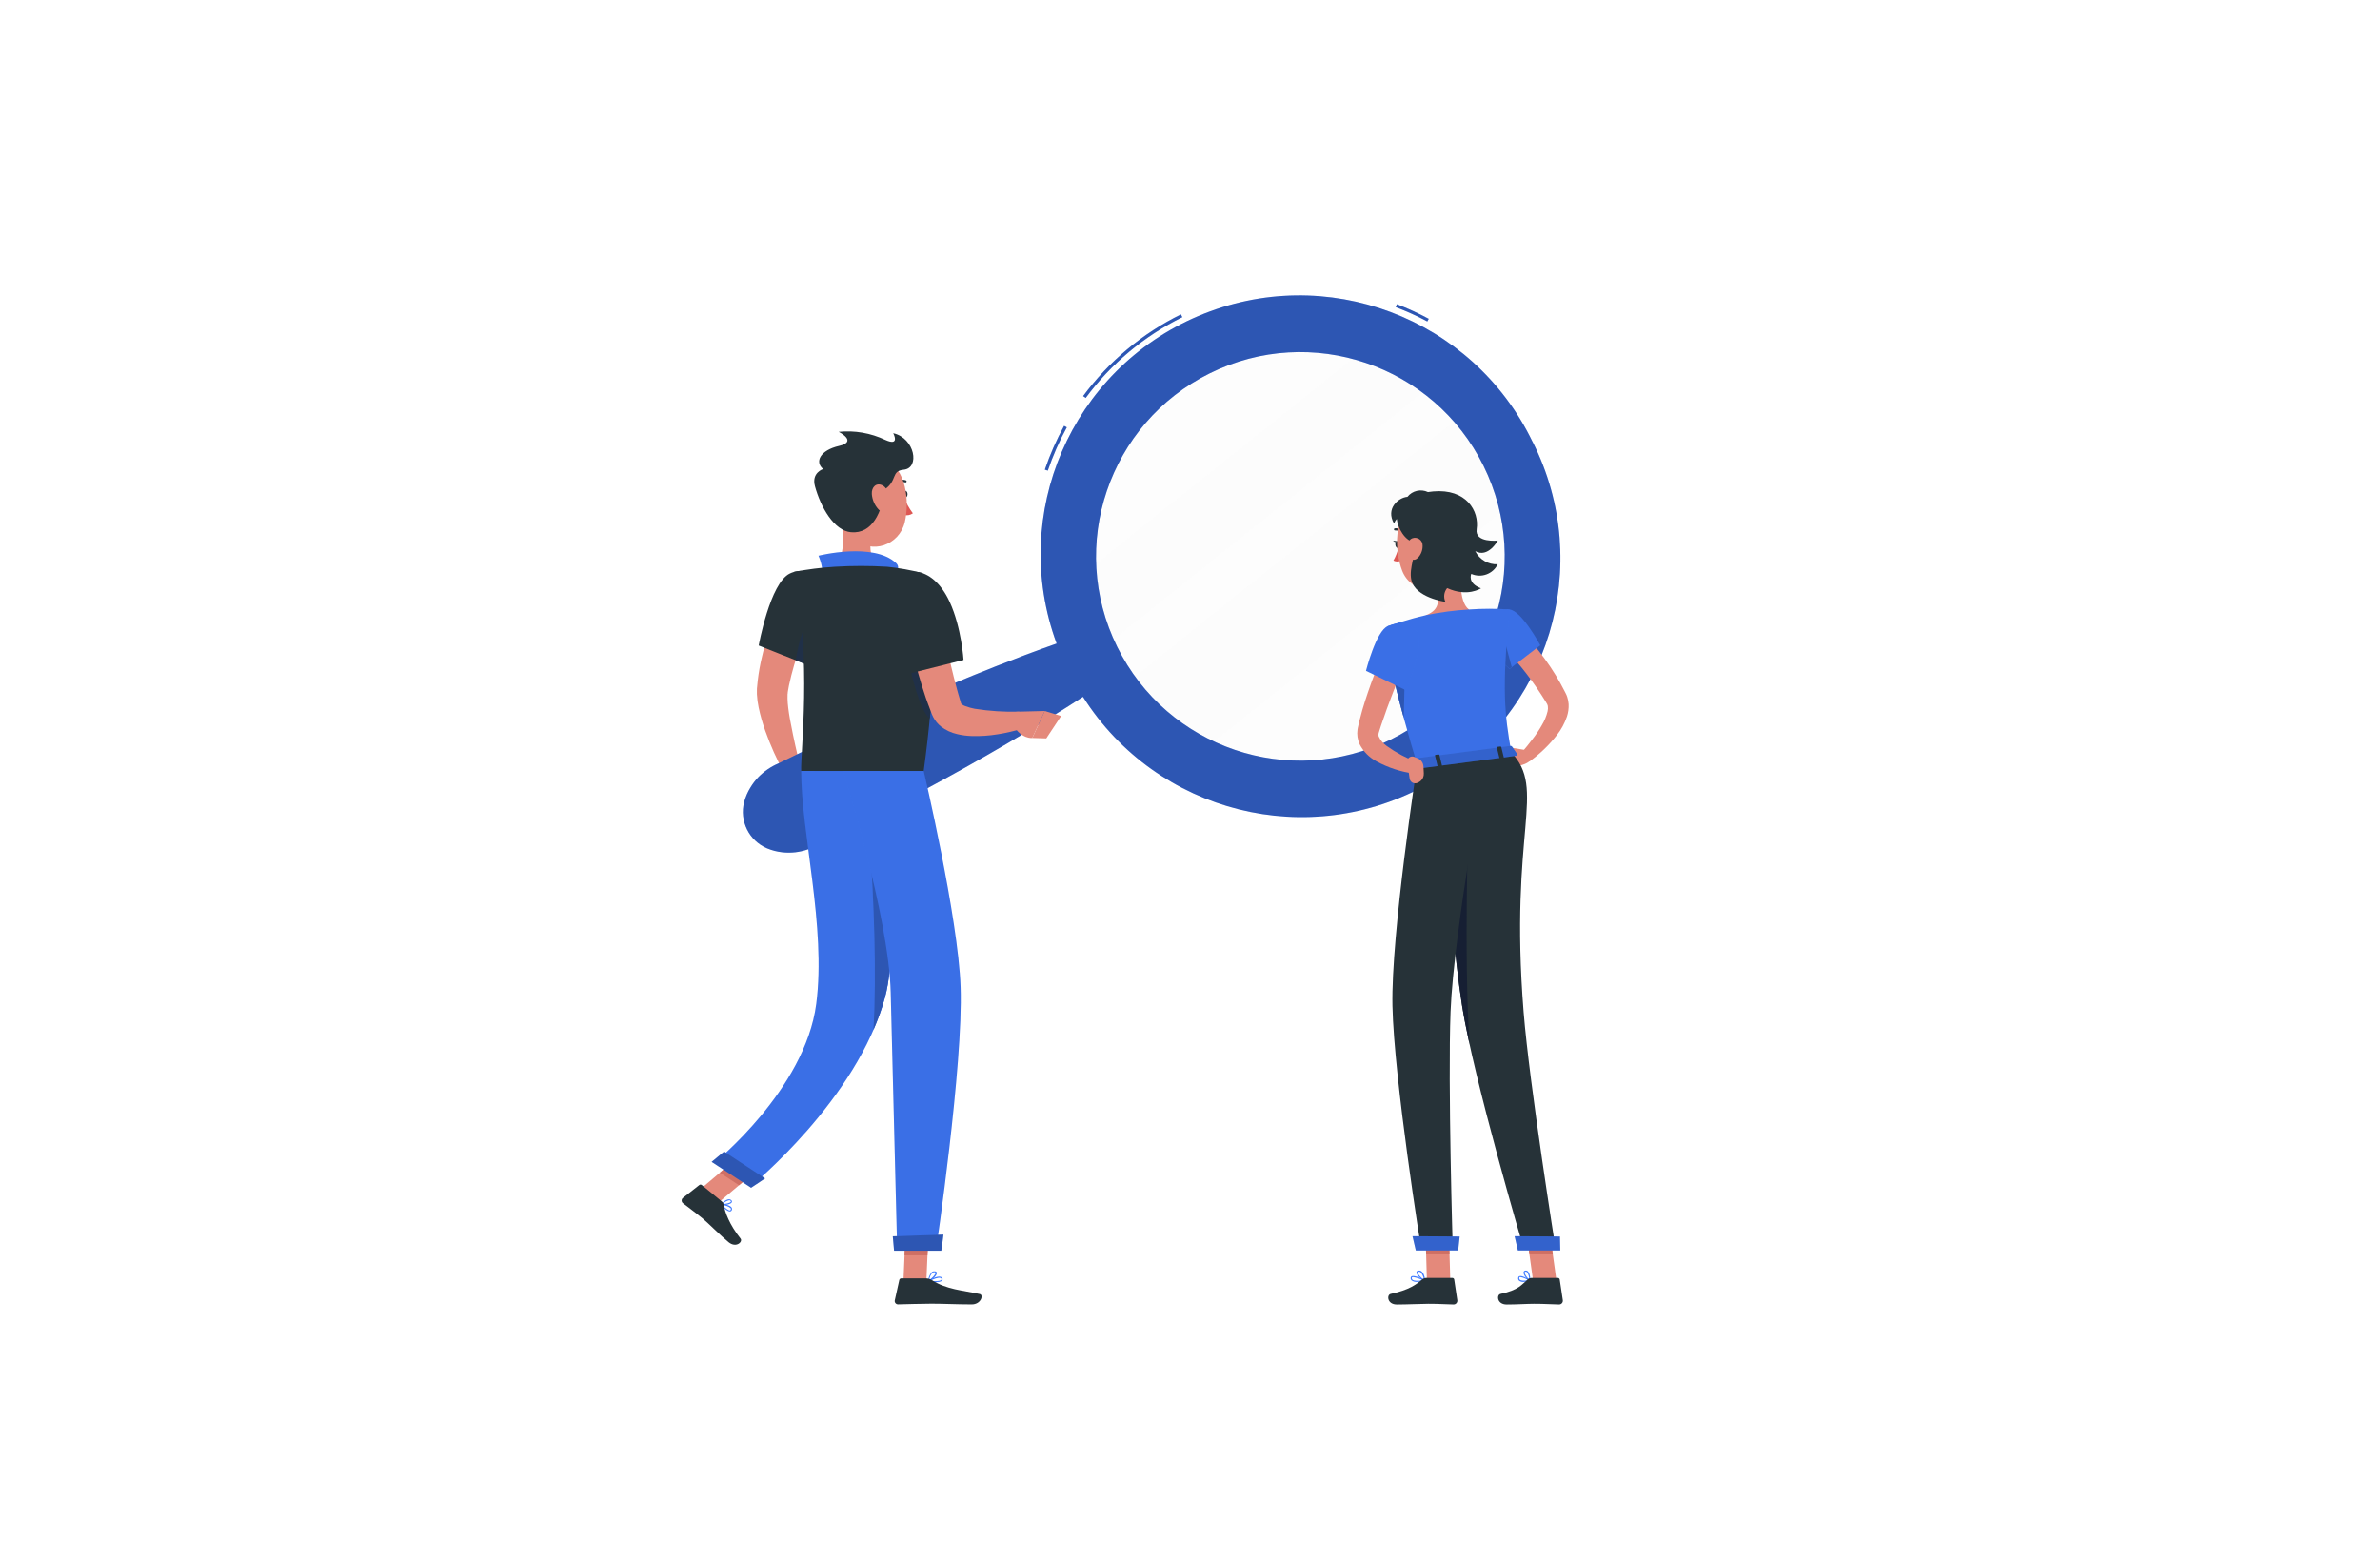
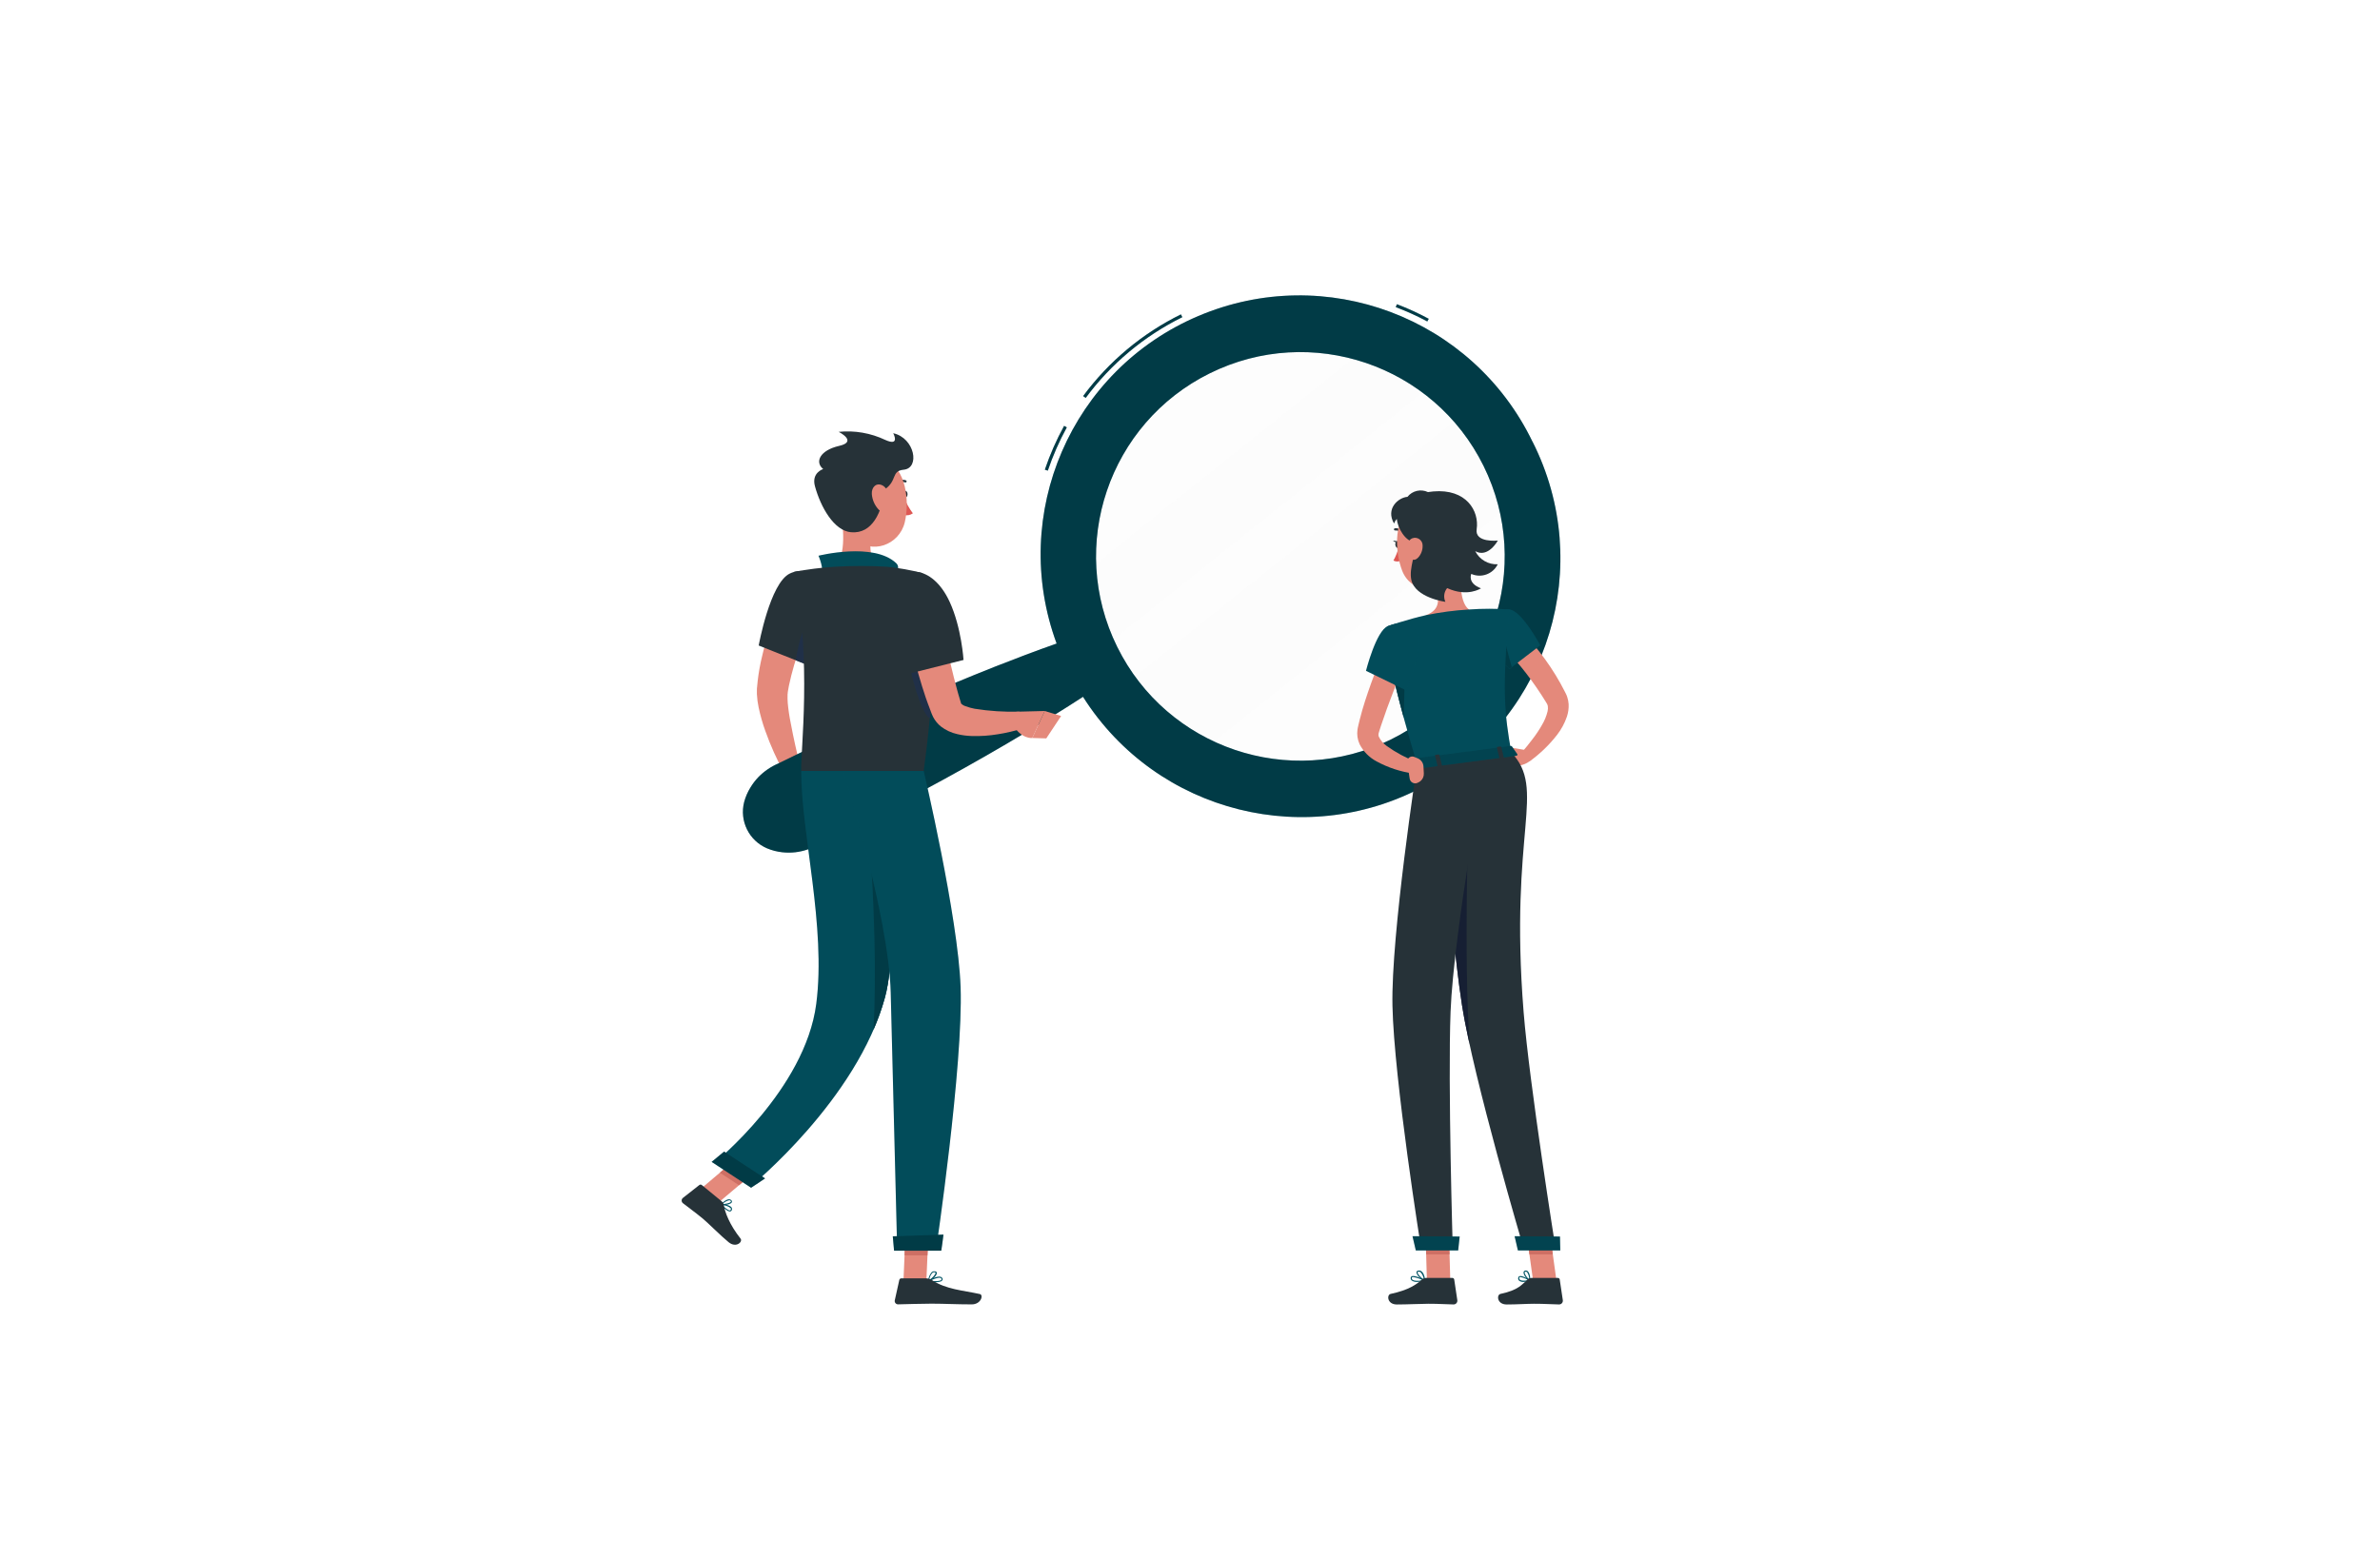
<svg xmlns="http://www.w3.org/2000/svg" viewBox="0 0 500 500" width="997" height="653" class="empty">
  <g class="empty_svg__animable empty_svg__animator-active" style="transform-origin: 227.87px 256.639px 0px;">
    <path d="M130.36 194.26c-.88 2-1.85 4.16-2.7 6.27s-1.73 4.28-2.5 6.44a91.35 91.35 0 00-3.79 12.93l-.29 1.6-.1.6c0 .17 0 .39-.06.59a24.53 24.53 0 00.06 2.92c.19 2.11.53 4.37 1 6.63.84 4.53 1.91 9.2 3 13.8l-5.13 2a92.65 92.65 0 01-6.09-13.59 57 57 0 01-2.12-7.47 26.81 26.81 0 01-.56-4.26v-1.21c0-.43 0-.91.07-1.19l.2-2a63 63 0 011.37-7.65c.56-2.5 1.28-4.93 2-7.33s1.62-4.76 2.57-7.08c.47-1.16 1-2.31 1.46-3.46s1-2.25 1.64-3.48z" fill="#e4897b" class="empty_svg__animable" style="transform-origin: 120.72px 218.68px 0px;" />
    <path d="M124.71 244.69l3.9 3.81-8.51 4s-2.06-3.61-.63-6.87z" fill="#e4897b" class="empty_svg__animable" style="transform-origin: 123.787px 248.595px 0px;" />
    <path fill="#e4897b" d="M131.76 254.17l-7.19 2.94-4.46-4.65 8.5-3.96 3.15 5.67z" class="empty_svg__animable" style="transform-origin: 125.935px 252.805px 0px;" />
    <path d="M277.41 250.07A72 72 0 11357 186.5a72 72 0 01-79.59 63.57z" fill="#fafafa" opacity=".4" class="empty_svg__animable" style="transform-origin: 285.444px 178.52px 0px;" />
    <path d="M329.79 121.79l-109.5 87.49c-.46-1-.91-2-1.33-3a71.24 71.24 0 01-5.21-20.48l94.58-75.57a71.15 71.15 0 0121.46 11.56z" fill="#fafafa" opacity=".4" class="empty_svg__animable" style="transform-origin: 271.77px 159.755px 0px;" />
    <path d="M355.06 160.12l-102.95 82.25a71.86 71.86 0 01-24.77-21.28l112.41-89.82a72 72 0 0115.31 28.85z" fill="#fafafa" opacity=".4" class="empty_svg__animable" style="transform-origin: 291.2px 186.82px 0px;" />
-     <path d="M204.39 151l-.95-.32a87.68 87.68 0 016.18-14.05l.87.48a86.93 86.93 0 00-6.1 13.89zm12.14-23.34l-.81-.59a86.7 86.7 0 0131.37-26.21l.45.9a85.74 85.74 0 00-31.01 25.93zm109.59-24.53A83.6 83.6 0 00316 98.54l.36-.94a85.62 85.62 0 0110.22 4.68z" fill="#407bff" class="empty_svg__animable" style="transform-origin: 265.01px 124.3px 0px;" />
+     <path d="M204.39 151l-.95-.32a87.68 87.68 0 016.18-14.05l.87.48a86.93 86.93 0 00-6.1 13.89zm12.14-23.34l-.81-.59a86.7 86.7 0 0131.37-26.21l.45.9a85.74 85.74 0 00-31.01 25.93zm109.59-24.53A83.6 83.6 0 00316 98.54l.36-.94a85.62 85.62 0 0110.22 4.68z" fill="#025464" class="empty_svg__animable" style="transform-origin: 265.01px 124.3px 0px;" />
    <path d="M204.39 151l-.95-.32a87.68 87.68 0 016.18-14.05l.87.48a86.93 86.93 0 00-6.1 13.89zm12.14-23.34l-.81-.59a86.7 86.7 0 0131.37-26.21l.45.9a85.74 85.74 0 00-31.01 25.93zm109.59-24.53A83.6 83.6 0 00316 98.54l.36-.94a85.62 85.62 0 0110.22 4.68z" opacity=".3" class="empty_svg__animable" style="transform-origin: 265.01px 124.3px 0px;" />
-     <path d="M359.87 141.74a83 83 0 00-152.65 64.73c-6.68 2.34-13.28 4.85-19.84 7.44q-14.19 5.63-28.12 11.76c-9.28 4.11-18.52 8.3-27.67 12.68-4.59 2.15-9.12 4.42-13.69 6.62a19.79 19.79 0 00-6.34 4.35 19.15 19.15 0 00-2.57 3.37 17.25 17.25 0 00-2 4.63 12.72 12.72 0 007.33 14.85 17.56 17.56 0 004.86 1.26 18.88 18.88 0 004.25 0 19.76 19.76 0 007.3-2.39c4.53-2.29 9.09-4.5 13.59-6.85 9-4.59 18-9.38 26.89-14.24S189 240 197.68 234.78c6-3.63 12.06-7.34 18-11.22a83 83 0 00144.21-81.82zm-45.46 95.53a65.53 65.53 0 1129.75-87.78 65.53 65.53 0 01-29.75 87.78z" fill="#407bff" class="empty_svg__animable" style="transform-origin: 237.695px 184.169px 0px;" />
+     <path d="M359.87 141.74a83 83 0 00-152.65 64.73c-6.68 2.34-13.28 4.85-19.84 7.44q-14.19 5.63-28.12 11.76c-9.28 4.11-18.52 8.3-27.67 12.68-4.59 2.15-9.12 4.42-13.69 6.62a19.79 19.79 0 00-6.34 4.35 19.15 19.15 0 00-2.57 3.37 17.25 17.25 0 00-2 4.63 12.72 12.72 0 007.33 14.85 17.56 17.56 0 004.86 1.26 18.88 18.88 0 004.25 0 19.76 19.76 0 007.3-2.39c4.53-2.29 9.09-4.5 13.59-6.85 9-4.59 18-9.38 26.89-14.24S189 240 197.68 234.78c6-3.63 12.06-7.34 18-11.22a83 83 0 00144.21-81.82zm-45.46 95.53a65.53 65.53 0 1129.75-87.78 65.53 65.53 0 01-29.75 87.78z" fill="#025464" class="empty_svg__animable" style="transform-origin: 237.695px 184.169px 0px;" />
    <path d="M359.87 141.74a83 83 0 00-152.65 64.73c-6.68 2.34-13.28 4.85-19.84 7.44q-14.19 5.63-28.12 11.76c-9.28 4.11-18.52 8.3-27.67 12.68-4.59 2.15-9.12 4.42-13.69 6.62a19.79 19.79 0 00-6.34 4.35 19.15 19.15 0 00-2.57 3.37 17.25 17.25 0 00-2 4.63 12.72 12.72 0 007.33 14.85 17.56 17.56 0 004.86 1.26 18.88 18.88 0 004.25 0 19.76 19.76 0 007.3-2.39c4.53-2.29 9.09-4.5 13.59-6.85 9-4.59 18-9.38 26.89-14.24S189 240 197.68 234.78c6-3.63 12.06-7.34 18-11.22a83 83 0 00144.21-81.82zm-45.46 95.53a65.53 65.53 0 1129.75-87.78 65.53 65.53 0 01-29.75 87.78z" opacity=".3" class="empty_svg__animable" style="transform-origin: 237.695px 184.169px 0px;" />
    <path d="M158 158.55c0 .59.31 1.07.7 1.07s.7-.48.7-1.07-.31-1.07-.7-1.07-.7.52-.7 1.07z" fill="#263238" class="empty_svg__animable" style="transform-origin: 158.7px 158.55px 0px;" />
    <path d="M158.28 159.62a21.33 21.33 0 002.83 5.07 3.41 3.41 0 01-2.83.53z" fill="#de5753" class="empty_svg__animable" style="transform-origin: 159.695px 162.473px 0px;" />
    <path d="M155.93 155.26a.37.37 0 01-.29-.14.36.36 0 01.08-.49 3.43 3.43 0 013.13-.53.35.35 0 11-.25.65 2.73 2.73 0 00-2.47.45.36.36 0 01-.2.06z" fill="#263238" class="empty_svg__animable" style="transform-origin: 157.343px 154.596px 0px;" />
    <path d="M137.8 163c1 5.37 2.1 15.22-1.66 18.81 0 0 1.47 5.45 11.46 5.45 11 0 5.24-5.45 5.24-5.45-6-1.44-5.83-5.88-4.79-10.06z" fill="#e4897b" class="empty_svg__animable" style="transform-origin: 145.244px 175.13px 0px;" />
-     <path d="M131.65 184.64c1.19-1.85-.81-6.34-.81-6.34s17.68-4.45 24.91 2.38c1.5 1.41-.16 3.49-.16 3.49z" fill="#407bff" class="empty_svg__animable" style="transform-origin: 143.609px 180.758px 0px;" />
+     <path d="M131.65 184.64c1.19-1.85-.81-6.34-.81-6.34s17.68-4.45 24.91 2.38c1.5 1.41-.16 3.49-.16 3.49z" fill="#025464" class="empty_svg__animable" style="transform-origin: 143.609px 180.758px 0px;" />
    <path d="M131.65 184.64c1.19-1.85-.81-6.34-.81-6.34s17.68-4.45 24.91 2.38c1.5 1.41-.16 3.49-.16 3.49z" opacity=".1" class="empty_svg__animable" style="transform-origin: 143.609px 180.758px 0px;" />
-     <path d="M102.4 388.67c-.93 0-2.42-1.55-2.86-2.13a.17.17 0 010-.19.18.18 0 01.16-.09c.11 0 2.56.22 3.23 1.09a.81.81 0 01.16.66.72.72 0 01-.52.65zm-2.32-2c.73.84 1.9 1.79 2.4 1.67 0 0 .2-.05.26-.37a.45.45 0 00-.1-.38 4.67 4.67 0 00-2.56-.94z" fill="#407bff" class="empty_svg__animable" style="transform-origin: 101.308px 387.465px 0px;" />
-     <path d="M100.19 386.65a2.68 2.68 0 01-.54 0 .16.16 0 01-.14-.11.2.2 0 010-.18c.07-.06 1.54-1.59 2.65-1.59a.94.94 0 01.71.3.57.57 0 01.14.7c-.29.56-1.82.88-2.82.88zm-.13-.35c1 0 2.45-.31 2.69-.75 0 0 .07-.13-.09-.29a.59.59 0 00-.46-.19 4.23 4.23 0 00-2.14 1.23z" fill="#407bff" class="empty_svg__animable" style="transform-origin: 101.281px 385.717px 0px;" />
-     <path d="M168.39 411.37a13.25 13.25 0 01-2.26-.21.16.16 0 01-.13-.16.18.18 0 01.08-.18c.11-.06 2.67-1.53 3.9-1.19a.86.86 0 01.55.4.66.66 0 010 .76c-.29.45-1.2.58-2.14.58zm-1.69-.47c1.36.2 3.22.19 3.56-.29.05-.06.09-.17 0-.38a.56.56 0 00-.34-.25c-.78-.2-2.33.46-3.22.92z" fill="#407bff" class="empty_svg__animable" style="transform-origin: 168.324px 410.475px 0px;" />
-     <path d="M166.17 411.17a.18.18 0 01-.1 0 .16.16 0 01-.07-.17 4.88 4.88 0 011.14-2.83 1.25 1.25 0 011-.29c.48 0 .62.29.65.48.13.83-1.62 2.42-2.51 2.82zm1.79-3a.91.91 0 00-.6.22 4 4 0 00-1 2.27c.9-.55 2.1-1.79 2-2.29 0 0 0-.17-.34-.2z" fill="#407bff" class="empty_svg__animable" style="transform-origin: 167.396px 409.523px 0px;" />
+     <path d="M102.4 388.67c-.93 0-2.42-1.55-2.86-2.13a.17.17 0 010-.19.18.18 0 01.16-.09c.11 0 2.56.22 3.23 1.09a.81.81 0 01.16.66.72.72 0 01-.52.65zm-2.32-2c.73.84 1.9 1.79 2.4 1.67 0 0 .2-.05.26-.37a.45.45 0 00-.1-.38 4.67 4.67 0 00-2.56-.94z" fill="#025464" class="empty_svg__animable" style="transform-origin: 101.308px 387.465px 0px;" />
+     <path d="M100.19 386.65a2.68 2.68 0 01-.54 0 .16.16 0 01-.14-.11.2.2 0 010-.18c.07-.06 1.54-1.59 2.65-1.59a.94.94 0 01.71.3.57.57 0 01.14.7c-.29.56-1.82.88-2.82.88zm-.13-.35c1 0 2.45-.31 2.69-.75 0 0 .07-.13-.09-.29a.59.59 0 00-.46-.19 4.23 4.23 0 00-2.14 1.23z" fill="#025464" class="empty_svg__animable" style="transform-origin: 101.281px 385.717px 0px;" />
+     <path d="M168.39 411.37a13.25 13.25 0 01-2.26-.21.16.16 0 01-.13-.16.18.18 0 01.08-.18c.11-.06 2.67-1.53 3.9-1.19a.86.86 0 01.55.4.66.66 0 010 .76c-.29.45-1.2.58-2.14.58zm-1.69-.47c1.36.2 3.22.19 3.56-.29.05-.06.09-.17 0-.38a.56.56 0 00-.34-.25c-.78-.2-2.33.46-3.22.92z" fill="#025464" class="empty_svg__animable" style="transform-origin: 168.324px 410.475px 0px;" />
+     <path d="M166.17 411.17a.18.18 0 01-.1 0 .16.16 0 01-.07-.17 4.88 4.88 0 011.14-2.83 1.25 1.25 0 011-.29c.48 0 .62.29.65.48.13.83-1.62 2.42-2.51 2.82zm1.79-3a.91.91 0 00-.6.22 4 4 0 00-1 2.27c.9-.55 2.1-1.79 2-2.29 0 0 0-.17-.34-.2z" fill="#025464" class="empty_svg__animable" style="transform-origin: 167.396px 409.523px 0px;" />
    <path fill="#e4897b" d="M158.09 410.99h7.35l.73-17.01h-7.35l-.73 17.01z" class="empty_svg__animable" style="transform-origin: 162.13px 402.485px 0px;" />
    <path fill="#e4897b" d="M92.64 381.79l6.14 4.02 13.56-11.45-6.15-4.03-13.55 11.46z" class="empty_svg__animable" style="transform-origin: 102.49px 378.07px 0px;" />
    <path d="M99.79 385.43l-6.38-5.23a.63.63 0 00-.8 0l-5.26 4.13a1.08 1.08 0 000 1.69c2.26 1.79 3.45 2.55 6.26 4.85 1.73 1.41 6 5.73 8.41 7.68s4.62-.15 3.82-1.16c-3.59-4.55-5-8.44-5.41-10.85a1.81 1.81 0 00-.64-1.11z" fill="#263238" class="empty_svg__animable" style="transform-origin: 96.475px 389.704px 0px;" />
    <path d="M165.39 410.14h-8a.65.65 0 00-.63.5l-1.45 6.53a1.07 1.07 0 001.06 1.31c2.89-.05 7.07-.22 10.71-.22 4.25 0 7.93.23 12.91.23 3 0 3.86-3.05 2.59-3.32-5.74-1.26-10.44-1.39-15.4-4.46a3.44 3.44 0 00-1.79-.57z" fill="#263238" class="empty_svg__animable" style="transform-origin: 169.215px 414.315px 0px;" />
    <path d="M121.66 184c-6.37 3-10 23.1-10 23.1l15.57 6.21a115.83 115.83 0 005.51-17.15c2.14-9.26-4.56-15.26-11.08-12.16z" fill="#263238" class="empty_svg__animable" style="transform-origin: 122.403px 198.243px 0px;" />
    <path d="M129.92 195.33c-3.85 3.9-5.61 11.54-6.38 16.51l3.73 1.49a116.7 116.7 0 005.4-16.65c-.33-2.12-1.15-2.97-2.75-1.35z" fill="#203048" class="empty_svg__animable" style="transform-origin: 128.105px 203.907px 0px;" />
    <path d="M164.14 183.86s7.82 8.84.44 63.5h-39.29c-.27-6 3.52-35.45-2.3-63.87a100.56 100.56 0 0113.15-1.66 140.87 140.87 0 0116.7 0 74.19 74.19 0 0111.3 2.03z" fill="#263238" class="empty_svg__animable" style="transform-origin: 145.37px 214.471px 0px;" />
    <path d="M167.73 205.08l-6.62-11.41a58.31 58.31 0 00-1.55 16.27c.18 3.92 3.77 18.44 7 20.56a230.84 230.84 0 001.17-25.42z" fill="#203048" class="empty_svg__animable" style="transform-origin: 163.619px 212.085px 0px;" />
    <path d="M168.65 191.67c1 4.86 2 9.84 3.07 14.72s2.18 9.78 3.47 14.51c.33 1.17.64 2.37 1 3.49l.27.86.13.43v-.05c-.07-.09-.15-.1-.09 0a3.35 3.35 0 001.52.95 17.84 17.84 0 002.91.81 77.79 77.79 0 0014.3.93l.95 5.44c-1.34.43-2.59.74-3.91 1.05s-2.62.57-3.95.77a42.73 42.73 0 01-8.33.56 22.61 22.61 0 01-4.6-.6 13.39 13.39 0 01-5.28-2.45 9.65 9.65 0 01-2.47-3c-.16-.3-.3-.64-.43-.93l-.18-.47-.37-1c-.51-1.27-.93-2.52-1.39-3.77-1.69-5-3.1-10.05-4.34-15.09s-2.31-10.07-3.2-15.24z" fill="#e4897b" class="empty_svg__animable" style="transform-origin: 176.955px 213.915px 0px;" />
    <path d="M154.33 189.22c-2.07 6.71 6.32 26.72 6.32 26.72l16.71-4.2s-.64-10.4-4.45-18.65c-5.74-12.44-16.1-11.92-18.58-3.87z" fill="#263238" class="empty_svg__animable" style="transform-origin: 165.681px 199.68px 0px;" />
    <path d="M195.09 228.32l8.32-.21-4 8.66s-3.39.45-6.17-4.12l-2.93-3.5 3.37-.67a7.52 7.52 0 011.41-.16z" fill="#e4897b" class="empty_svg__animable" style="transform-origin: 196.86px 232.446px 0px;" />
    <path fill="#e4897b" d="M208.66 229.72l-4.76 7.18-4.49-.13 4-8.66 5.25 1.61z" class="empty_svg__animable" style="transform-origin: 204.035px 232.505px 0px;" />
    <path fill="#ce6f64" d="M166.17 393.98l-.38 8.77h-7.35l.38-8.77h7.35z" class="empty_svg__animable" style="transform-origin: 162.305px 398.365px 0px;" />
    <path fill="#ce6f64" d="M106.19 370.33l6.15 4.03-7 5.9-6.14-4.02 6.99-5.91z" class="empty_svg__animable" style="transform-origin: 105.77px 375.295px 0px;" />
    <path d="M138.26 157.28c.44 7.27.33 11.56 4 15.29 5.52 5.63 14.51 2.3 16.25-5 1.57-6.54.59-17.34-6.53-20.24a10 10 0 00-13.72 9.95z" fill="#e4897b" class="empty_svg__animable" style="transform-origin: 148.696px 161.003px 0px;" />
    <path d="M129.7 156c1.81 6.63 6.07 14.27 11.58 14.76 6.84.6 9.93-6.47 10.83-13.77 4.1-2.81 1.95-5.9 6.06-6.29 5.28-.5 3.59-10.16-3.36-11.71 0 0 2.33 4.35-2.56 2.15a28.22 28.22 0 00-14.94-2.59s6.24 3.12.14 4.51-7.92 5.15-5.11 7.42c0 .01-3.83 1.16-2.64 5.52z" fill="#263238" class="empty_svg__animable" style="transform-origin: 145.37px 154.602px 0px;" />
    <path d="M147.94 158.49a8.22 8.22 0 002.07 4.87c1.6 1.77 3.27.67 3.55-1.48.26-1.93-.27-5.18-2.23-6.16s-3.52.59-3.39 2.77z" fill="#e4897b" class="empty_svg__animable" style="transform-origin: 150.777px 159.832px 0px;" />
-     <path d="M150.64 247.36s7.16 51.85 1.52 72.63c-8.94 32.9-43.12 60.67-43.12 60.67l-11.59-7.6s29.11-23.45 32.67-51c3.2-24.73-4.83-54.64-4.83-74.71z" fill="#407bff" class="empty_svg__animable" style="transform-origin: 125.888px 314.005px 0px;" />
+     <path d="M150.64 247.36s7.16 51.85 1.52 72.63c-8.94 32.9-43.12 60.67-43.12 60.67l-11.59-7.6s29.11-23.45 32.67-51c3.2-24.73-4.83-54.64-4.83-74.71z" fill="#025464" class="empty_svg__animable" style="transform-origin: 125.888px 314.005px 0px;" />
    <path d="M150.64 247.36s7.16 51.85 1.52 72.63c-8.94 32.9-43.12 60.67-43.12 60.67l-11.59-7.6s29.11-23.45 32.67-51c3.2-24.73-4.83-54.64-4.83-74.71z" opacity=".1" class="empty_svg__animable" style="transform-origin: 125.888px 314.005px 0px;" />
-     <path d="M153.6 277a48.4 48.4 0 00-6.27-6c1.22 16.83 2.22 41.76 1.11 59.47a76.41 76.41 0 003.72-10.47c2.75-10.15 2.46-27.68 1.44-43z" fill="#407bff" class="empty_svg__animable" style="transform-origin: 150.829px 300.735px 0px;" />
+     <path d="M153.6 277a48.4 48.4 0 00-6.27-6c1.22 16.83 2.22 41.76 1.11 59.47a76.41 76.41 0 003.72-10.47c2.75-10.15 2.46-27.68 1.44-43z" fill="#025464" class="empty_svg__animable" style="transform-origin: 150.829px 300.735px 0px;" />
    <path d="M153.6 277a48.4 48.4 0 00-6.27-6c1.22 16.83 2.22 41.76 1.11 59.47a76.41 76.41 0 003.72-10.47c2.75-10.15 2.46-27.68 1.44-43z" opacity=".3" class="empty_svg__animable" style="transform-origin: 150.829px 300.735px 0px;" />
-     <path d="M113.71 378.07c.05 0-4.49 3-4.49 3l-12.66-8.3 4-3.31z" fill="#407bff" class="empty_svg__animable" style="transform-origin: 105.135px 375.265px 0px;" />
+     <path d="M113.71 378.07c.05 0-4.49 3-4.49 3l-12.66-8.3 4-3.31z" fill="#025464" class="empty_svg__animable" style="transform-origin: 105.135px 375.265px 0px;" />
    <path d="M113.71 378.07c.05 0-4.49 3-4.49 3l-12.66-8.3 4-3.31z" opacity=".3" class="empty_svg__animable" style="transform-origin: 105.135px 375.265px 0px;" />
-     <path d="M164.58 247.36s11.06 46.9 11.84 69.31c.88 25.12-7.89 84.38-7.89 84.38h-12.45s-1.53-59.72-2.08-82.6c-.61-24.95-15.25-71.09-15.25-71.09z" fill="#407bff" class="empty_svg__animable" style="transform-origin: 157.616px 324.205px 0px;" />
+     <path d="M164.58 247.36s11.06 46.9 11.84 69.31c.88 25.12-7.89 84.38-7.89 84.38h-12.45s-1.53-59.72-2.08-82.6c-.61-24.95-15.25-71.09-15.25-71.09z" fill="#025464" class="empty_svg__animable" style="transform-origin: 157.616px 324.205px 0px;" />
    <path d="M164.58 247.36s11.06 46.9 11.84 69.31c.88 25.12-7.89 84.38-7.89 84.38h-12.45s-1.53-59.72-2.08-82.6c-.61-24.95-15.25-71.09-15.25-71.09z" opacity=".1" class="empty_svg__animable" style="transform-origin: 157.616px 324.205px 0px;" />
-     <path d="M170.92 396.1c.06 0-.7 5.16-.7 5.16h-15.14l-.41-4.61z" fill="#407bff" class="empty_svg__animable" style="transform-origin: 162.797px 398.68px 0px;" />
+     <path d="M170.92 396.1c.06 0-.7 5.16-.7 5.16h-15.14l-.41-4.61z" fill="#025464" class="empty_svg__animable" style="transform-origin: 162.797px 398.68px 0px;" />
    <path d="M170.92 396.1c.06 0-.7 5.16-.7 5.16h-15.14l-.41-4.61z" opacity=".3" class="empty_svg__animable" style="transform-origin: 162.797px 398.68px 0px;" />
  </g>
  <g data-name="Character" class="empty_svg__animable" style="transform-origin: 337.551px 287.938px 0px;">
    <path d="M356 202.29c.85.8 1.52 1.48 2.22 2.24s1.36 1.5 2 2.27c1.3 1.53 2.52 3.14 3.7 4.76a76.27 76.27 0 016.27 10.26l.37.73a7.05 7.05 0 01.45 1.1 9.12 9.12 0 01.44 2.26 11 11 0 01-.55 4 20.16 20.16 0 01-3.21 5.92 42.68 42.68 0 01-8.8 8.46l-2.49-2.86c1.17-1.37 2.39-2.84 3.48-4.31a36.76 36.76 0 003-4.5 15.63 15.63 0 001.82-4.42 4.58 4.58 0 00.07-1.7 2.22 2.22 0 00-.18-.55 1.59 1.59 0 00-.13-.22l-.32-.54a105.06 105.06 0 00-6.27-9.11c-1.11-1.47-2.3-2.88-3.5-4.27-.59-.7-1.2-1.38-1.81-2.06s-1.27-1.36-1.8-1.89z" fill="#e4897b" class="empty_svg__animable" style="transform-origin: 361.111px 223.29px 0px;" />
    <path d="M357.36 240.59l-7.47-1.22 3.91 6.54s4.81-.17 6.18-3z" fill="#e4897b" class="empty_svg__animable" style="transform-origin: 354.935px 242.64px 0px;" />
    <path fill="#e4897b" d="M344.37 242.39l3.56 5.31 5.87-1.79-3.91-6.54-5.52 3.02z" class="empty_svg__animable" style="transform-origin: 349.085px 243.535px 0px;" />
-     <path d="M357 411.28a2.15 2.15 0 01-1.43-.39 1 1 0 01-.29-.94.59.59 0 01.35-.5c.87-.39 3.15 1.07 3.41 1.24a.16.16 0 01.07.18.16.16 0 01-.13.14 8.85 8.85 0 01-1.98.27zm-1-1.55a.72.72 0 00-.22 0 .26.26 0 00-.15.23.67.67 0 00.18.63c.38.34 1.36.39 2.67.13a6.59 6.59 0 00-2.48-.99z" fill="#407bff" class="empty_svg__animable" style="transform-origin: 357.187px 410.336px 0px;" />
-     <path d="M359 411h-.09c-.71-.41-2.08-2-1.91-2.87a.65.65 0 01.6-.5.9.9 0 01.75.24c.82.72.83 2.88.83 3a.19.19 0 01-.09.15zm-1.28-3h-.08c-.22 0-.27.12-.29.21-.1.51.75 1.73 1.46 2.3a4.09 4.09 0 00-.69-2.36.57.57 0 00-.45-.15z" fill="#407bff" class="empty_svg__animable" style="transform-origin: 358.083px 409.32px 0px;" />
-     <path d="M322.92 411.28a2.77 2.77 0 01-1.81-.46 1 1 0 01-.33-.86.58.58 0 01.3-.47c.93-.52 3.91 1 4.25 1.19a.2.2 0 01.09.19.17.17 0 01-.14.14 12.47 12.47 0 01-2.36.27zm-1.33-1.55a.62.62 0 00-.33.07.21.21 0 00-.12.19.65.65 0 00.2.57c.46.41 1.69.48 3.35.2a9.73 9.73 0 00-3.1-1.03z" fill="#407bff" class="empty_svg__animable" style="transform-origin: 323.097px 410.337px 0px;" />
-     <path d="M325.25 411h-.08c-.89-.4-2.66-2-2.52-2.87 0-.2.18-.45.67-.5a1.32 1.32 0 011 .31c.94.78 1.12 2.8 1.12 2.89a.17.17 0 01-.07.16.19.19 0 01-.12.01zm-1.79-3h-.11c-.32 0-.34.16-.35.2-.08.51 1.12 1.78 2 2.33a4.16 4.16 0 00-1-2.31.93.93 0 00-.54-.22z" fill="#407bff" class="empty_svg__animable" style="transform-origin: 324.042px 409.314px 0px;" />
+     <path d="M357 411.28a2.15 2.15 0 01-1.43-.39 1 1 0 01-.29-.94.59.59 0 01.35-.5c.87-.39 3.15 1.07 3.41 1.24a.16.16 0 01.07.18.16.16 0 01-.13.14 8.85 8.85 0 01-1.98.27zm-1-1.55a.72.72 0 00-.22 0 .26.26 0 00-.15.23.67.67 0 00.18.63c.38.34 1.36.39 2.67.13a6.59 6.59 0 00-2.48-.99z" fill="#025464" class="empty_svg__animable" style="transform-origin: 357.187px 410.336px 0px;" />
+     <path d="M359 411h-.09c-.71-.41-2.08-2-1.91-2.87a.65.65 0 01.6-.5.9.9 0 01.75.24c.82.72.83 2.88.83 3a.19.19 0 01-.09.15zm-1.28-3h-.08c-.22 0-.27.12-.29.21-.1.51.75 1.73 1.46 2.3a4.09 4.09 0 00-.69-2.36.57.57 0 00-.45-.15z" fill="#025464" class="empty_svg__animable" style="transform-origin: 358.083px 409.32px 0px;" />
+     <path d="M322.92 411.28a2.77 2.77 0 01-1.81-.46 1 1 0 01-.33-.86.58.58 0 01.3-.47c.93-.52 3.91 1 4.25 1.19a.2.2 0 01.09.19.17.17 0 01-.14.14 12.47 12.47 0 01-2.36.27zm-1.33-1.55a.62.62 0 00-.33.07.21.21 0 00-.12.19.65.65 0 00.2.57c.46.41 1.69.48 3.35.2a9.73 9.73 0 00-3.1-1.03z" fill="#025464" class="empty_svg__animable" style="transform-origin: 323.097px 410.337px 0px;" />
+     <path d="M325.25 411h-.08c-.89-.4-2.66-2-2.52-2.87 0-.2.18-.45.67-.5a1.32 1.32 0 011 .31c.94.78 1.12 2.8 1.12 2.89a.17.17 0 01-.07.16.19.19 0 01-.12.01zm-1.79-3h-.11c-.32 0-.34.16-.35.2-.08.51 1.12 1.78 2 2.33a4.16 4.16 0 00-1-2.31.93.93 0 00-.54-.22z" fill="#025464" class="empty_svg__animable" style="transform-origin: 324.042px 409.314px 0px;" />
    <path d="M337.07 179.3c-.29 4.52-1.07 13.7 2.4 16.24 0 0-.63 4.63-8.82 5.71-9 1.17-4.89-3.91-4.89-3.91 4.77-1.82 4.16-5.45 2.86-8.77z" fill="#e4897b" class="empty_svg__animable" style="transform-origin: 332.147px 190.363px 0px;" />
    <path d="M318.44 171.31a.34.34 0 01-.26-.12 2.83 2.83 0 00-2.35-1 .35.35 0 01-.41-.3.36.36 0 01.31-.4 3.51 3.51 0 013 1.26.36.36 0 01-.27.59z" fill="#263238" class="empty_svg__animable" style="transform-origin: 317.115px 170.409px 0px;" />
    <path d="M316.88 175.74a16.28 16.28 0 01-1.63 4.1 2.58 2.58 0 002.19.12z" fill="#de5753" class="empty_svg__animable" style="transform-origin: 316.345px 177.944px 0px;" />
    <path d="M317.28 174.64c.08.6-.17 1.12-.56 1.18s-.78-.4-.85-1 .17-1.12.56-1.17.78.35.85.99z" fill="#263238" class="empty_svg__animable" style="transform-origin: 316.576px 174.736px 0px;" />
    <path d="M316.61 173.66l-1.49-.23s.88 1.03 1.49.23z" fill="#263238" class="empty_svg__animable" style="transform-origin: 315.865px 173.697px 0px;" />
    <path fill="#e4897b" d="M333.49 410.84h-7.5l-.5-17.35h7.5l.5 17.35z" class="empty_svg__animable" style="transform-origin: 329.49px 402.165px 0px;" />
    <path fill="#e4897b" d="M367.54 410.84h-7.5l-2.41-17.35h7.5l2.41 17.35z" class="empty_svg__animable" style="transform-origin: 362.585px 402.165px 0px;" />
    <path d="M359.58 410H368a.59.59 0 01.59.51l1 6.67a1.2 1.2 0 01-1.2 1.33c-2.93-.05-4.35-.22-8.05-.22-2.28 0-5.61.23-8.75.23s-3.31-3.11-2-3.39c5.87-1.26 6.8-3 8.77-4.67a2 2 0 011.22-.46z" fill="#263238" class="empty_svg__animable" style="transform-origin: 359.208px 414.26px 0px;" />
    <path d="M325.74 410h8.41a.6.6 0 01.6.51l1 6.67a1.2 1.2 0 01-1.2 1.33c-2.93-.05-4.35-.22-8.05-.22-2.28 0-7 .23-10.14.23s-3.31-3.11-2-3.39c5.87-1.26 8.18-3 10.16-4.67a2 2 0 011.22-.46z" fill="#263238" class="empty_svg__animable" style="transform-origin: 324.673px 414.26px 0px;" />
    <path fill="#ce6f64" d="M325.49 393.49l.26 8.95h7.5l-.26-8.95h-7.5z" class="empty_svg__animable" style="transform-origin: 329.37px 397.965px 0px;" />
    <path fill="#ce6f64" d="M365.13 393.49h-7.5l1.25 8.95h7.49l-1.24-8.95z" class="empty_svg__animable" style="transform-origin: 362px 397.965px 0px;" />
    <path d="M337.17 169.94c.51 7.42.88 10.55-2.34 14.82-4.85 6.41-14.07 5.42-16.79-1.7-2.45-6.41-2.87-17.46 3.95-21.34a10.15 10.15 0 0115.18 8.22z" fill="#e4897b" class="empty_svg__animable" style="transform-origin: 326.957px 174.705px 0px;" />
    <path d="M341.49 176.83c4.16 2.32 7.25-3.4 7.25-3.4s-7.46.81-6.79-3.63c.88-5.89-3.34-13.05-13.92-12.13-.59.05-1.15.12-1.7.21a5.44 5.44 0 00-6.58 1.52c-3 .25-7.05 3.83-4.3 8.56a4.35 4.35 0 01.88-1.47c.23 2.77 2.65 7.17 5.67 7.46.65 3.79-1.87 8.18-1 12.14 1.29 5.71 10.92 7 10.92 7a4.17 4.17 0 01.56-4.41c6.54 3 10.85.07 10.85.07-4.46-1.66-3.11-4.62-3.11-4.62a6.51 6.51 0 008.49-3.09 7.68 7.68 0 01-7.22-4.21z" fill="#263238" class="empty_svg__animable" style="transform-origin: 331.638px 175.223px 0px;" />
    <path d="M324.61 175.09a5.4 5.4 0 01-1.5 3.87c-1.32 1.37-2.94.41-3.38-1.34-.39-1.58-.17-4.19 1.55-4.91a2.44 2.44 0 013.33 2.38z" fill="#e4897b" class="empty_svg__animable" style="transform-origin: 322.089px 176.076px 0px;" />
    <path d="M330.84 244.22s1.9 49.36 6.42 78.34c3.64 23.42 19.81 78.14 19.81 78.14h10.22s-8.43-52.85-10.28-76c-4.68-58.59 7.47-71.17-4-83.37z" fill="#263238" class="empty_svg__animable" style="transform-origin: 349.065px 321.015px 0px;" />
    <path d="M339.38 259.83s-4.62-.8-7.32 8c1 16.67 2.71 38.79 5.2 54.73.55 3.55 1.39 7.83 2.42 12.52-1.95-28.16-.3-75.25-.3-75.25z" fill="#161f33" class="empty_svg__animable" style="transform-origin: 335.87px 297.446px 0px;" />
    <path d="M322.87 245.26s-8.42 54.61-7.93 77.46c.51 23.77 9.22 78 9.22 78h10.13s-1.6-52.82-.71-76.16c1-25.45 11.39-82.17 11.39-82.17z" fill="#263238" class="empty_svg__animable" style="transform-origin: 329.945px 321.555px 0px;" />
-     <path fill="#407bff" d="M368.77 401.18h-13.59l-1.06-4.56 14.55.1.1 4.46z" class="empty_svg__animable" style="transform-origin: 361.445px 398.9px 0px;" />
+     <path fill="#025464" d="M368.77 401.18h-13.59l-1.06-4.56 14.55.1.1 4.46z" class="empty_svg__animable" style="transform-origin: 361.445px 398.9px 0px;" />
    <path opacity=".2" d="M368.77 401.18h-13.59l-1.06-4.56 14.55.1.1 4.46z" class="empty_svg__animable" style="transform-origin: 361.445px 398.9px 0px;" />
-     <path d="M352.5 195.55c3.91.38 9.85 11.49 9.85 11.49l-9.87 7.57s-8.17-7.17-7.2-11.2c1.01-4.19 3.47-8.21 7.22-7.86z" fill="#407bff" class="empty_svg__animable" style="transform-origin: 353.775px 205.069px 0px;" />
+     <path d="M352.5 195.55c3.91.38 9.85 11.49 9.85 11.49l-9.87 7.57s-8.17-7.17-7.2-11.2c1.01-4.19 3.47-8.21 7.22-7.86z" fill="#025464" class="empty_svg__animable" style="transform-origin: 353.775px 205.069px 0px;" />
    <path d="M352.5 195.55c3.91.38 9.85 11.49 9.85 11.49l-9.87 7.57s-8.17-7.17-7.2-11.2c1.01-4.19 3.47-8.21 7.22-7.86z" opacity=".1" class="empty_svg__animable" style="transform-origin: 353.775px 205.069px 0px;" />
-     <path d="M349.55 200.33a10.13 10.13 0 00-3.06-.34 16.91 16.91 0 00-1.21 3.42c-1 4 7.2 11.2 7.2 11.2l.73-.56z" fill="#407bff" class="empty_svg__animable" style="transform-origin: 349.203px 207.296px 0px;" />
+     <path d="M349.55 200.33a10.13 10.13 0 00-3.06-.34 16.91 16.91 0 00-1.21 3.42c-1 4 7.2 11.2 7.2 11.2l.73-.56z" fill="#025464" class="empty_svg__animable" style="transform-origin: 349.203px 207.296px 0px;" />
    <path d="M349.55 200.33a10.13 10.13 0 00-3.06-.34 16.91 16.91 0 00-1.21 3.42c-1 4 7.2 11.2 7.2 11.2l.73-.56z" opacity=".3" class="empty_svg__animable" style="transform-origin: 349.203px 207.296px 0px;" />
    <path d="M319.52 211c-2.85 7.21-5.85 14.54-8.24 21.77-.16.46-.29.9-.43 1.35l-.34 1.11a1.83 1.83 0 000 1 7.52 7.52 0 002.59 3.1 42.19 42.19 0 009.69 5.19l-.9 3.68a34.69 34.69 0 01-12.08-3.94 12.93 12.93 0 01-5.39-5.46 8.37 8.37 0 01-.69-4.76 5.58 5.58 0 01.1-.59l.1-.42.17-.76c.12-.51.24-1 .37-1.5 1-4 2.28-7.8 3.63-11.57s2.76-7.49 4.35-11.2z" fill="#e4897b" class="empty_svg__animable" style="transform-origin: 313.215px 228.1px 0px;" />
-     <path d="M313.45 200.88s-3.38 1.71 9.42 44.38l30.18-3.94c-2.12-12.22-3.12-19.79-.55-45.77a91 91 0 00-13 0 95.5 95.5 0 00-13.71 1.8c-5.79 1.29-12.34 3.53-12.34 3.53z" fill="#407bff" class="empty_svg__animable" style="transform-origin: 333.048px 220.289px 0px;" />
+     <path d="M313.45 200.88s-3.38 1.71 9.42 44.38l30.18-3.94c-2.12-12.22-3.12-19.79-.55-45.77a91 91 0 00-13 0 95.5 95.5 0 00-13.71 1.8c-5.79 1.29-12.34 3.53-12.34 3.53z" fill="#025464" class="empty_svg__animable" style="transform-origin: 333.048px 220.289px 0px;" />
    <path d="M313.45 200.88s-3.38 1.71 9.42 44.38l30.18-3.94c-2.12-12.22-3.12-19.79-.55-45.77a91 91 0 00-13 0 95.5 95.5 0 00-13.71 1.8c-5.79 1.29-12.34 3.53-12.34 3.53z" opacity=".1" class="empty_svg__animable" style="transform-origin: 333.048px 220.289px 0px;" />
-     <path d="M353.27 239.49L355 242c.13.2-.09.44-.43.49l-31.65 4.14c-.27 0-.52-.07-.56-.24l-.62-2.67c-.05-.18.17-.37.47-.41l30.56-4a.55.55 0 01.5.18z" fill="#407bff" class="empty_svg__animable" style="transform-origin: 338.385px 242.967px 0px;" />
+     <path d="M353.27 239.49L355 242c.13.2-.09.44-.43.49l-31.65 4.14c-.27 0-.52-.07-.56-.24l-.62-2.67c-.05-.18.17-.37.47-.41l30.56-4a.55.55 0 01.5.18z" fill="#025464" class="empty_svg__animable" style="transform-origin: 338.385px 242.967px 0px;" />
    <path d="M353.27 239.49L355 242c.13.2-.09.44-.43.49l-31.65 4.14c-.27 0-.52-.07-.56-.24l-.62-2.67c-.05-.18.17-.37.47-.41l30.56-4a.55.55 0 01.5.18z" opacity=".2" class="empty_svg__animable" style="transform-origin: 338.385px 242.967px 0px;" />
    <path d="M349.61 243.44l.82-.11c.16 0 .27-.12.25-.22l-.84-3.46a.29.29 0 00-.34-.14l-.82.1c-.17 0-.28.12-.25.23l.84 3.45c.02.11.18.17.34.15z" fill="#263238" class="empty_svg__animable" style="transform-origin: 349.554px 241.471px 0px;" />
    <path d="M329.77 246l.82-.11c.16 0 .28-.12.25-.22l-.84-3.46a.31.31 0 00-.34-.15l-.82.11c-.16 0-.28.12-.25.22l.84 3.46c.02.15.18.21.34.15z" fill="#263238" class="empty_svg__animable" style="transform-origin: 329.715px 244.038px 0px;" />
-     <path d="M314.86 215.36c.83 3.86 2 8.75 3.71 14.94l.37-15.69z" fill="#407bff" class="empty_svg__animable" style="transform-origin: 316.9px 222.455px 0px;" />
+     <path d="M314.86 215.36c.83 3.86 2 8.75 3.71 14.94l.37-15.69z" fill="#025464" class="empty_svg__animable" style="transform-origin: 316.9px 222.455px 0px;" />
    <path d="M314.86 215.36c.83 3.86 2 8.75 3.71 14.94l.37-15.69z" opacity=".3" class="empty_svg__animable" style="transform-origin: 316.9px 222.455px 0px;" />
-     <path d="M313.45 200.88c-3.75 1.51-7 14.34-7 14.34l12.9 6.28s6.23-15.69 3.44-18.75-5.02-3.6-9.34-1.87z" fill="#407bff" class="empty_svg__animable" style="transform-origin: 314.979px 210.702px 0px;" />
+     <path d="M313.45 200.88c-3.75 1.51-7 14.34-7 14.34l12.9 6.28s6.23-15.69 3.44-18.75-5.02-3.6-9.34-1.87z" fill="#025464" class="empty_svg__animable" style="transform-origin: 314.979px 210.702px 0px;" />
    <path d="M313.45 200.88c-3.75 1.51-7 14.34-7 14.34l12.9 6.28s6.23-15.69 3.44-18.75-5.02-3.6-9.34-1.87z" opacity=".1" class="empty_svg__animable" style="transform-origin: 314.979px 210.702px 0px;" />
-     <path fill="#407bff" d="M336.02 401.18h-13.59l-1.06-4.56 15.13.1-.48 4.46z" class="empty_svg__animable" style="transform-origin: 328.935px 398.9px 0px;" />
+     <path fill="#025464" d="M336.02 401.18h-13.59l-1.06-4.56 15.13.1-.48 4.46z" class="empty_svg__animable" style="transform-origin: 328.935px 398.9px 0px;" />
    <path opacity=".2" d="M336.02 401.18h-13.59l-1.06-4.56 15.13.1-.48 4.46z" class="empty_svg__animable" style="transform-origin: 328.935px 398.9px 0px;" />
    <path d="M323 243.28l-1.09-.45a1.64 1.64 0 00-2.24 1.76l.79 5.21a1.78 1.78 0 002.36 1.42 4 4 0 001.1-.61 3 3 0 001.08-2.48l-.11-2.16a3 3 0 00-1.89-2.69z" fill="#e4897b" class="empty_svg__animable" style="transform-origin: 322.329px 247.016px 0px;" />
  </g>
  <defs>
    <filter id="empty_svg__active" height="200%">
      <feMorphology in="SourceAlpha" result="DILATED" operator="dilate" radius="2" />
      <feFlood flood-color="#32DFEC" flood-opacity="1" result="PINK" />
      <feComposite in="PINK" in2="DILATED" operator="in" result="OUTLINE" />
      <feMerge>
        <feMergeNode in="OUTLINE" />
        <feMergeNode in="SourceGraphic" />
      </feMerge>
    </filter>
    <filter id="empty_svg__hover" height="200%">
      <feMorphology in="SourceAlpha" result="DILATED" operator="dilate" radius="2" />
      <feFlood flood-color="red" flood-opacity=".5" result="PINK" />
      <feComposite in="PINK" in2="DILATED" operator="in" result="OUTLINE" />
      <feMerge>
        <feMergeNode in="OUTLINE" />
        <feMergeNode in="SourceGraphic" />
      </feMerge>
      <feColorMatrix values="0 0 0 0 0 0 1 0 0 0 0 0 0 0 0 0 0 0 1 0" />
    </filter>
  </defs>
</svg>
